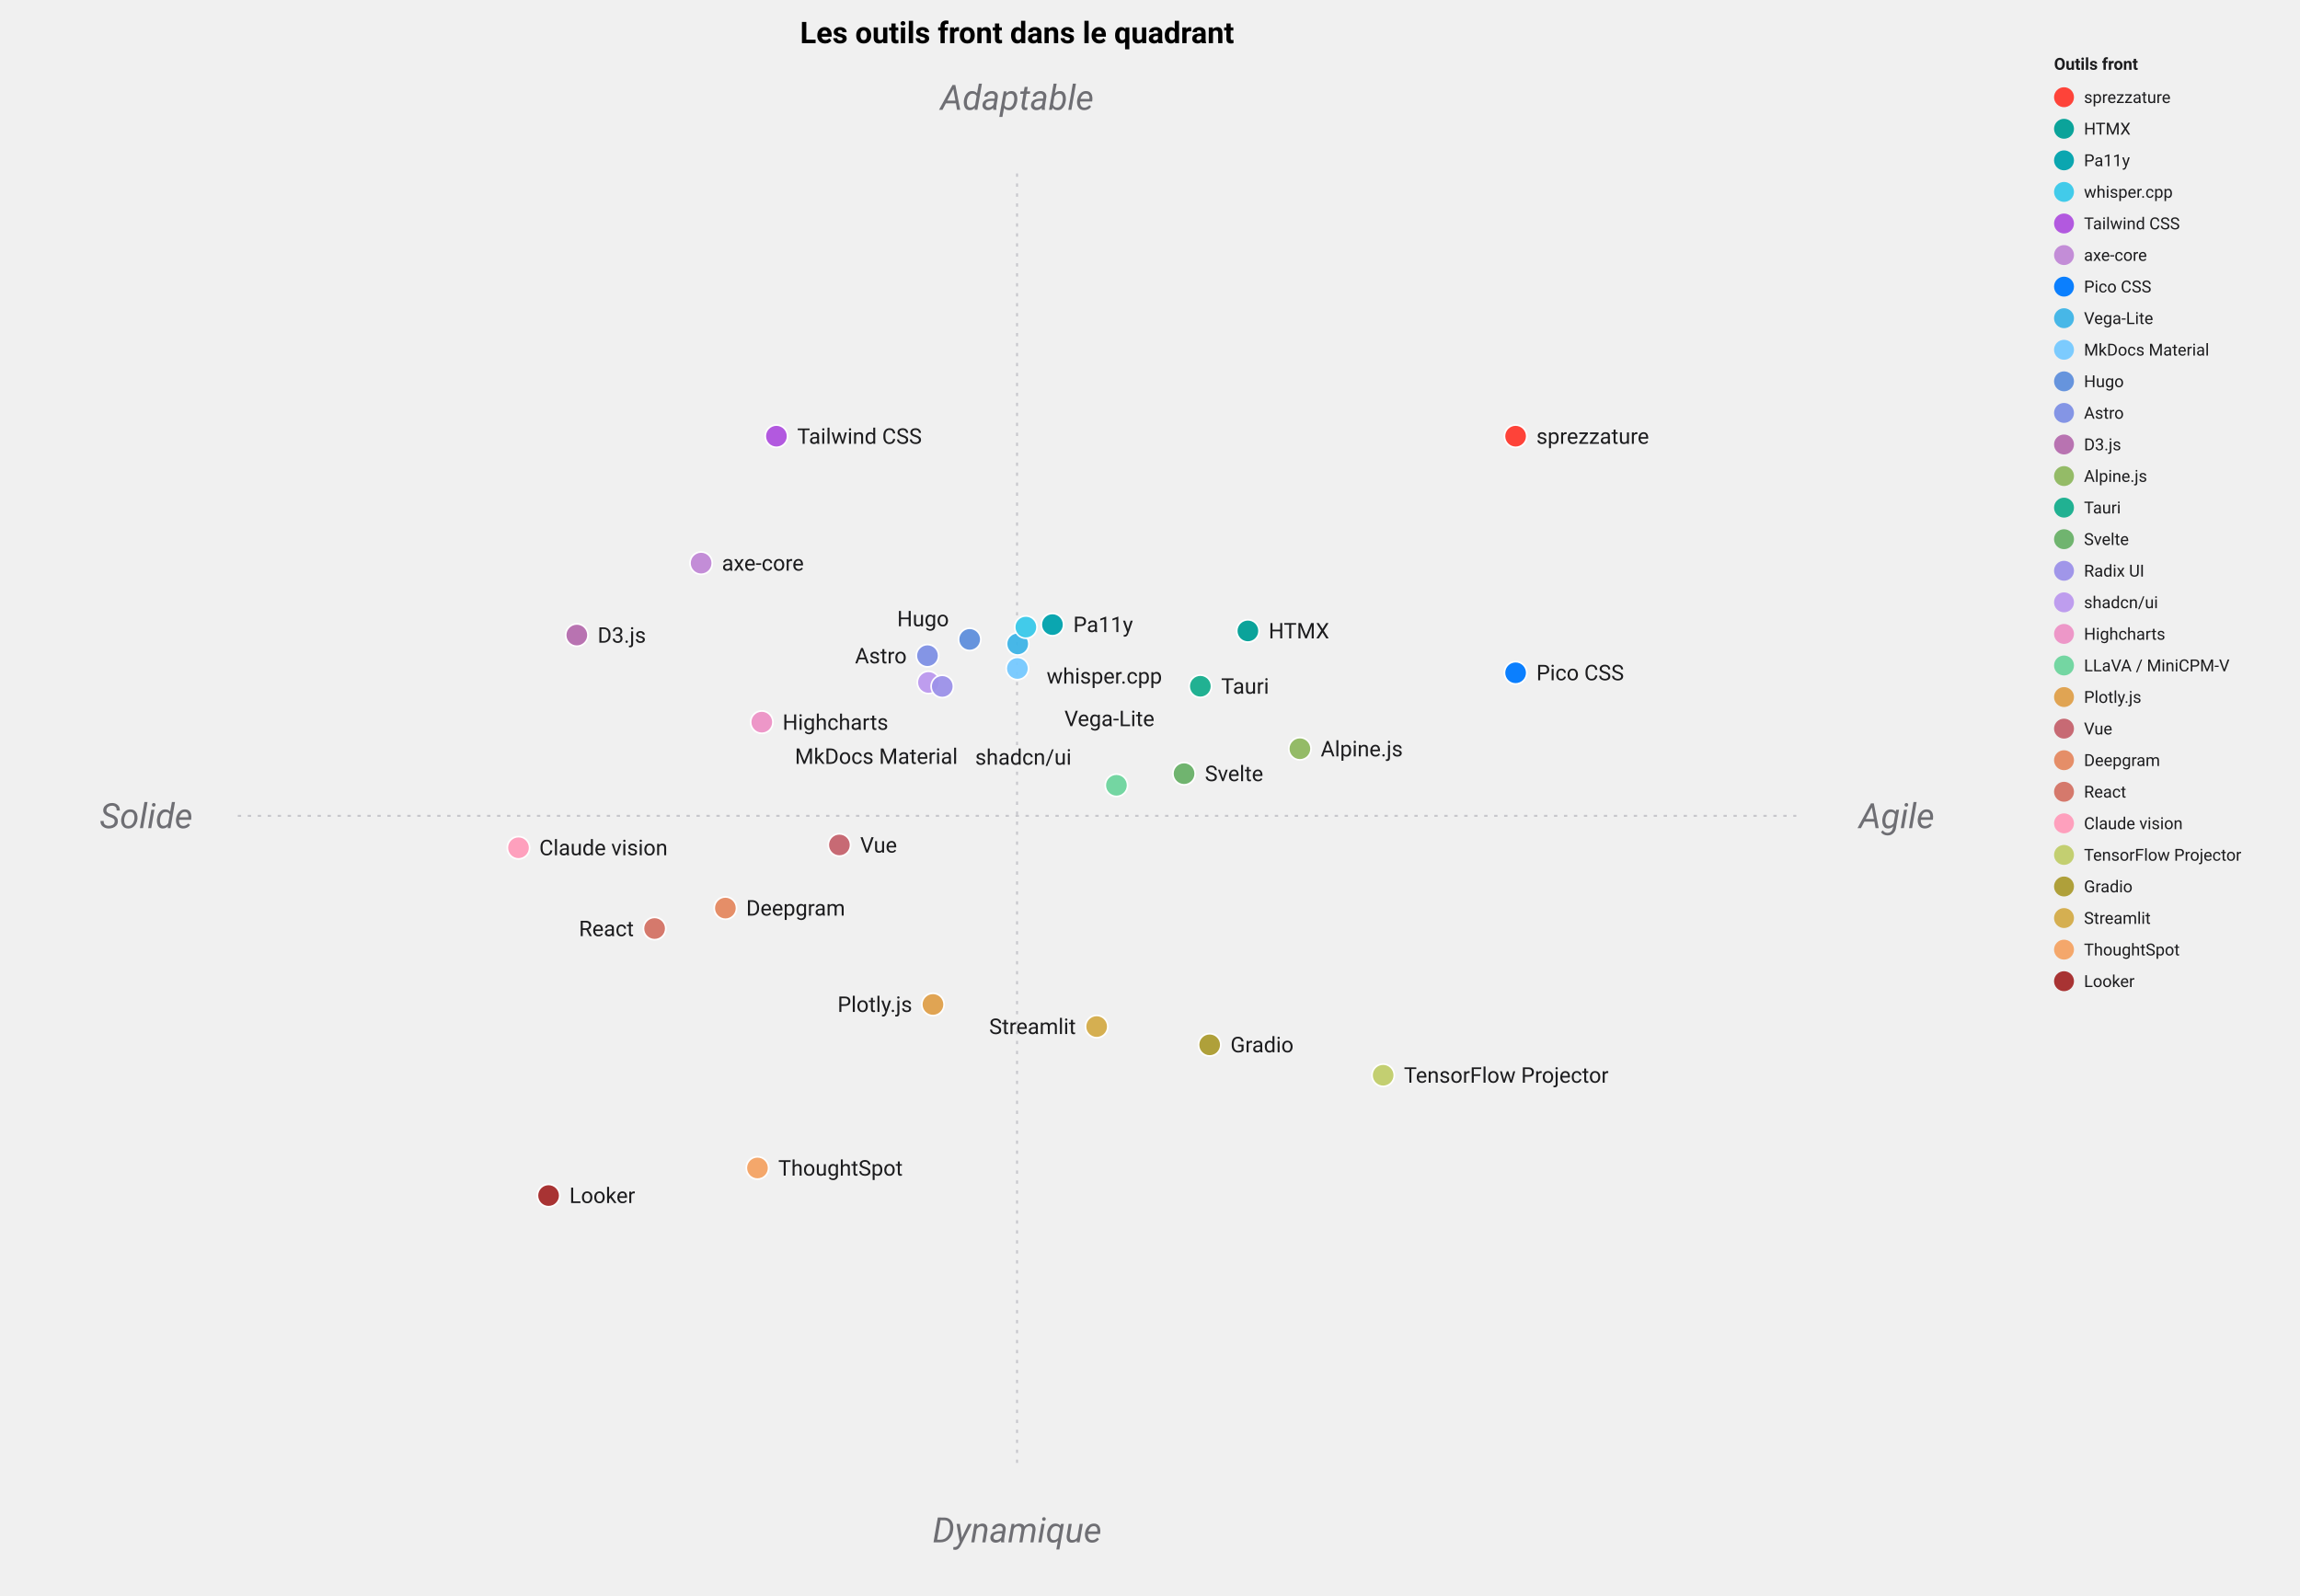
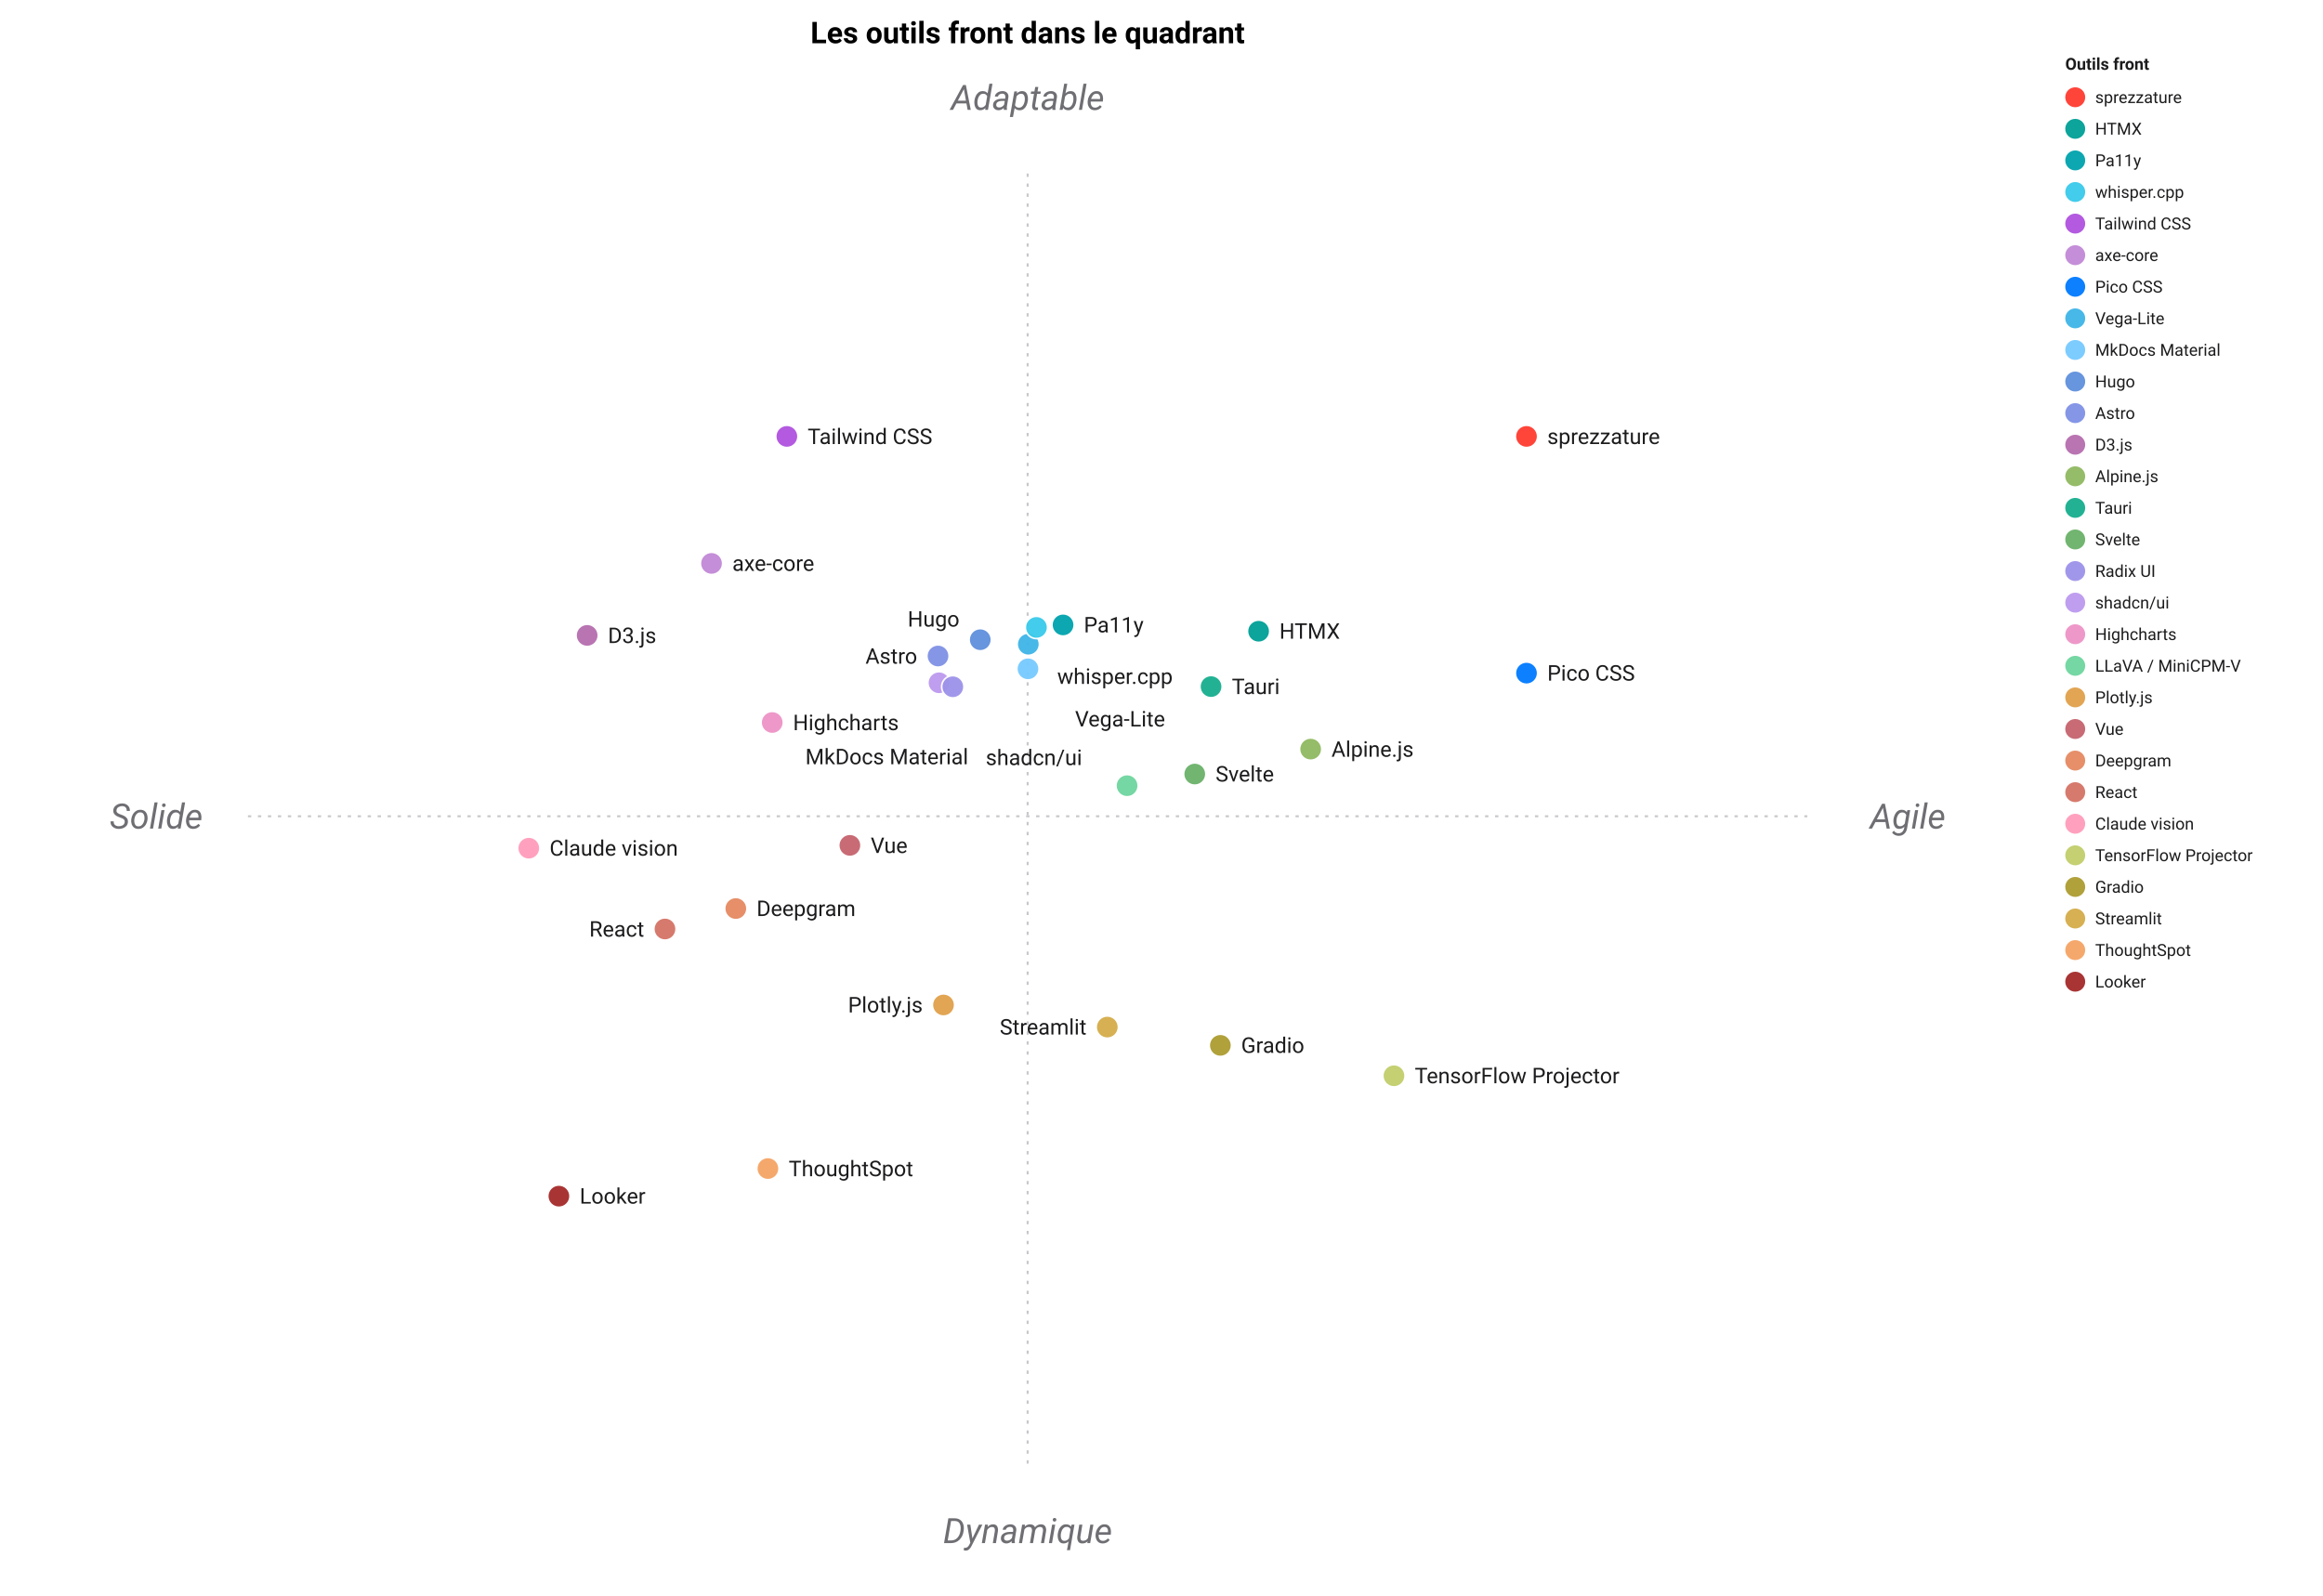
- <svg xmlns="http://www.w3.org/2000/svg" width="1384" height="960" viewBox="0 0 1384 960" role="img" aria-labelledby="sp-title sp-desc" font-family="Roboto, -apple-system, Helvetica, Arial, sans-serif">
-   <style>.sp-dot{cursor:pointer}.sp-dot:hover circle,.sp-dot:focus circle{stroke-width:2.4}.sp-dot:hover,.sp-dot:focus{filter:brightness(1.08);outline:none}</style>
-   <line x1="143.1" y1="491.0" x2="1080.9" y2="491.0" stroke="#C7C7CC" stroke-width="1.2" stroke-dasharray="2,4" />
-   <line x1="612.0" y1="880.4" x2="612.0" y2="101.6" stroke="#C7C7CC" stroke-width="1.2" stroke-dasharray="2,4" />
-   <text data-pole="right" x="1164.0" y="498.4" font-size="21" font-style="italic" fill="#6E6E73" text-anchor="end">Agile</text>
-   <text data-pole="left" x="60.0" y="498.4" font-size="21" font-style="italic" fill="#6E6E73" text-anchor="start">Solide</text>
-   <text data-pole="top" x="612.0" y="66.1" font-size="21" font-style="italic" fill="#6E6E73" text-anchor="middle">Adaptable</text>
-   <text data-pole="bottom" x="612.0" y="928.2" font-size="21" font-style="italic" fill="#6E6E73" text-anchor="middle">Dynamique</text>
-   <g class="sp-dot" tabindex="0" role="img" aria-label="Outils front : sprezzature Local d'abord : 5 Léger : 5 Restylable : 5 Accessibilité : 5 Maturité : 2 Natif à la compétence : 5 Interactif : 4 Libre/ouvert : 5 Facilité : 4 Écosystème : 2">
-     <circle cx="912.0" cy="262.5" r="6.72" fill="#FF3B30" stroke="white" stroke-width="1" opacity="0.95" />
+ <svg xmlns="http://www.w3.org/2000/svg" width="1397" height="960" viewBox="0 0 1397 960" role="img" aria-labelledby="sp-title sp-desc" font-family="Roboto, -apple-system, Helvetica, Arial, sans-serif">
+   <rect width="1397" height="960" fill="#FFFFFF" />
+   <g transform="translate(6,0)">
+     <style>.sp-dot{cursor:pointer}.sp-dot:hover circle,.sp-dot:focus circle{stroke-width:2.4}.sp-dot:hover,.sp-dot:focus{filter:brightness(1.08);outline:none}</style>
+     <line x1="143.1" y1="491.0" x2="1080.9" y2="491.0" stroke="#C7C7CC" stroke-width="1.2" stroke-dasharray="2,4" />
+     <line x1="612.0" y1="880.4" x2="612.0" y2="101.6" stroke="#C7C7CC" stroke-width="1.2" stroke-dasharray="2,4" />
+     <text data-pole="right" x="1164.0" y="498.4" font-size="21" font-style="italic" fill="#6E6E73" text-anchor="end">Agile</text>
+     <text data-pole="left" x="60.0" y="498.4" font-size="21" font-style="italic" fill="#6E6E73" text-anchor="start">Solide</text>
+     <text data-pole="top" x="612.0" y="66.1" font-size="21" font-style="italic" fill="#6E6E73" text-anchor="middle">Adaptable</text>
+     <text data-pole="bottom" x="612.0" y="928.2" font-size="21" font-style="italic" fill="#6E6E73" text-anchor="middle">Dynamique</text>
+     <g class="sp-dot" tabindex="0" role="img" aria-label="Outils front : sprezzature Local d'abord : 5 Léger : 5 Restylable : 5 Accessibilité : 5 Maturité : 2 Natif à la compétence : 5 Interactif : 4 Libre/ouvert : 5 Facilité : 4 Écosystème : 2">
+       <circle cx="912.0" cy="262.5" r="6.72" fill="#FF3B30" stroke="white" stroke-width="1" opacity="0.95" />
+     </g>
+     <text x="924.5" y="267.1" font-size="13" fill="#1C1C1E" text-anchor="start">sprezzature</text>
+     <g class="sp-dot" tabindex="0" role="img" aria-label="Outils front : React Local d'abord : 5 Léger : 1 Restylable : 3 Accessibilité : 2 Maturité : 5 Natif à la compétence : 1 Interactif : 4 Libre/ouvert : 5 Facilité : 2 Écosystème : 5">
+       <circle cx="393.9" cy="558.8" r="6.72" fill="#D47366" stroke="white" stroke-width="1" opacity="0.95" />
+     </g>
+     <text x="381.4" y="563.4" font-size="13" fill="#1C1C1E" text-anchor="end">React</text>
+     <g class="sp-dot" tabindex="0" role="img" aria-label="Outils front : Vue Local d'abord : 5 Léger : 2 Restylable : 3 Accessibilité : 3 Maturité : 5 Natif à la compétence : 1 Interactif : 4 Libre/ouvert : 5 Facilité : 3 Écosystème : 4">
+       <circle cx="505.1" cy="508.5" r="6.72" fill="#C5646E" stroke="white" stroke-width="1" opacity="0.95" />
+     </g>
+     <text x="517.6" y="513.1" font-size="13" fill="#1C1C1E" text-anchor="start">Vue</text>
+     <g class="sp-dot" tabindex="0" role="img" aria-label="Outils front : Svelte Local d'abord : 5 Léger : 4 Restylable : 3 Accessibilité : 3 Maturité : 4 Natif à la compétence : 1 Interactif : 4 Libre/ouvert : 5 Facilité : 4 Écosystème : 3">
+       <circle cx="712.5" cy="465.6" r="6.72" fill="#6AB169" stroke="white" stroke-width="1" opacity="0.95" />
+     </g>
+     <text x="725.0" y="470.1" font-size="13" fill="#1C1C1E" text-anchor="start">Svelte</text>
+     <g class="sp-dot" tabindex="0" role="img" aria-label="Outils front : HTMX Local d'abord : 5 Léger : 4 Restylable : 4 Accessibilité : 4 Maturité : 3 Natif à la compétence : 1 Interactif : 3 Libre/ouvert : 5 Facilité : 4 Écosystème : 3">
+       <circle cx="750.9" cy="379.7" r="6.72" fill="#00A096" stroke="white" stroke-width="1" opacity="0.95" />
+     </g>
+     <text x="763.4" y="384.2" font-size="13" fill="#1C1C1E" text-anchor="start">HTMX</text>
+     <g class="sp-dot" tabindex="0" role="img" aria-label="Outils front : Alpine.js Local d'abord : 5 Léger : 4 Restylable : 3 Accessibilité : 3 Maturité : 3 Natif à la compétence : 1 Interactif : 3 Libre/ouvert : 5 Facilité : 4 Écosystème : 3">
+       <circle cx="782.2" cy="450.6" r="6.72" fill="#90B961" stroke="white" stroke-width="1" opacity="0.95" />
+     </g>
+     <text x="794.7" y="455.2" font-size="13" fill="#1C1C1E" text-anchor="start">Alpine.js</text>
+     <g class="sp-dot" tabindex="0" role="img" aria-label="Outils front : Tailwind CSS Local d'abord : 5 Léger : 4 Restylable : 5 Accessibilité : 4 Maturité : 5 Natif à la compétence : 2 Interactif : 1 Libre/ouvert : 5 Facilité : 4 Écosystème : 5">
+       <circle cx="467.2" cy="262.5" r="6.72" fill="#AF52DE" stroke="white" stroke-width="1" opacity="0.95" />
+     </g>
+     <text x="479.7" y="267.1" font-size="13" fill="#1C1C1E" text-anchor="start">Tailwind CSS</text>
+     <g class="sp-dot" tabindex="0" role="img" aria-label="Outils front : Pico CSS Local d'abord : 5 Léger : 5 Restylable : 2 Accessibilité : 4 Maturité : 3 Natif à la compétence : 1 Interactif : 1 Libre/ouvert : 5 Facilité : 5 Écosystème : 2">
+       <circle cx="912.0" cy="404.9" r="6.72" fill="#007AFF" stroke="white" stroke-width="1" opacity="0.95" />
+     </g>
+     <text x="924.5" y="409.4" font-size="13" fill="#1C1C1E" text-anchor="start">Pico CSS</text>
+     <g class="sp-dot" tabindex="0" role="img" aria-label="Outils front : shadcn/ui Local d'abord : 5 Léger : 3 Restylable : 4 Accessibilité : 4 Maturité : 4 Natif à la compétence : 1 Interactif : 4 Libre/ouvert : 5 Facilité : 3 Écosystème : 4">
+       <circle cx="558.7" cy="410.7" r="6.72" fill="#BC99EE" stroke="white" stroke-width="1" opacity="0.95" />
+     </g>
+     <text x="586.8" y="460.2" font-size="13" fill="#1C1C1E" text-anchor="start">shadcn/ui</text>
+     <g class="sp-dot" tabindex="0" role="img" aria-label="Outils front : Radix UI Local d'abord : 5 Léger : 3 Restylable : 3 Accessibilité : 5 Maturité : 4 Natif à la compétence : 1 Interactif : 4 Libre/ouvert : 5 Facilité : 3 Écosystème : 4">
+       <circle cx="567.0" cy="413.1" r="6.72" fill="#9C92E9" stroke="white" stroke-width="1" opacity="0.95" />
+     </g>
+     <g class="sp-dot" tabindex="0" role="img" aria-label="Outils front : Vega-Lite Local d'abord : 5 Léger : 3 Restylable : 4 Accessibilité : 4 Maturité : 4 Natif à la compétence : 2 Interactif : 4 Libre/ouvert : 5 Facilité : 4 Écosystème : 4">
+       <circle cx="612.4" cy="387.5" r="6.72" fill="#3FB5E7" stroke="white" stroke-width="1" opacity="0.95" />
+     </g>
+     <text x="640.5" y="437.0" font-size="13" fill="#1C1C1E" text-anchor="start">Vega-Lite</text>
+     <g class="sp-dot" tabindex="0" role="img" aria-label="Outils front : D3.js Local d'abord : 5 Léger : 4 Restylable : 5 Accessibilité : 3 Maturité : 5 Natif à la compétence : 1 Interactif : 5 Libre/ouvert : 5 Facilité : 1 Écosystème : 5">
+       <circle cx="347.1" cy="382.2" r="6.72" fill="#B66DAE" stroke="white" stroke-width="1" opacity="0.95" />
+     </g>
+     <text x="359.6" y="386.8" font-size="13" fill="#1C1C1E" text-anchor="start">D3.js</text>
+     <g class="sp-dot" tabindex="0" role="img" aria-label="Outils front : Plotly.js Local d'abord : 5 Léger : 1 Restylable : 2 Accessibilité : 3 Maturité : 4 Natif à la compétence : 1 Interactif : 5 Libre/ouvert : 4 Facilité : 3 Écosystème : 4">
+       <circle cx="561.4" cy="604.5" r="6.72" fill="#E0A14C" stroke="white" stroke-width="1" opacity="0.95" />
+     </g>
+     <text x="548.9" y="609.0" font-size="13" fill="#1C1C1E" text-anchor="end">Plotly.js</text>
+     <g class="sp-dot" tabindex="0" role="img" aria-label="Outils front : Gradio Local d'abord : 4 Léger : 2 Restylable : 1 Accessibilité : 3 Maturité : 4 Natif à la compétence : 1 Interactif : 4 Libre/ouvert : 4 Facilité : 5 Écosystème : 3">
+       <circle cx="727.9" cy="628.8" r="6.72" fill="#AC9C31" stroke="white" stroke-width="1" opacity="0.95" />
+     </g>
+     <text x="740.4" y="633.3" font-size="13" fill="#1C1C1E" text-anchor="start">Gradio</text>
+     <g class="sp-dot" tabindex="0" role="img" aria-label="Outils front : Streamlit Local d'abord : 4 Léger : 2 Restylable : 1 Accessibilité : 3 Maturité : 4 Natif à la compétence : 1 Interactif : 4 Libre/ouvert : 4 Facilité : 5 Écosystème : 4">
+       <circle cx="659.9" cy="617.8" r="6.72" fill="#D4AC49" stroke="white" stroke-width="1" opacity="0.95" />
+     </g>
+     <text x="647.4" y="622.3" font-size="13" fill="#1C1C1E" text-anchor="end">Streamlit</text>
+     <g class="sp-dot" tabindex="0" role="img" aria-label="Outils front : Tauri Local d'abord : 5 Léger : 4 Restylable : 4 Accessibilité : 3 Maturité : 3 Natif à la compétence : 1 Interactif : 3 Libre/ouvert : 5 Facilité : 3 Écosystème : 3">
+       <circle cx="722.3" cy="413.0" r="6.72" fill="#17AE8E" stroke="white" stroke-width="1" opacity="0.95" />
+     </g>
+     <text x="734.8" y="417.5" font-size="13" fill="#1C1C1E" text-anchor="start">Tauri</text>
+     <g class="sp-dot" tabindex="0" role="img" aria-label="Outils front : Hugo Local d'abord : 5 Léger : 4 Restylable : 4 Accessibilité : 3 Maturité : 4 Natif à la compétence : 1 Interactif : 2 Libre/ouvert : 5 Facilité : 3 Écosystème : 4">
+       <circle cx="583.5" cy="384.8" r="6.72" fill="#6090DC" stroke="white" stroke-width="1" opacity="0.95" />
+     </g>
+     <text x="571.0" y="376.9" font-size="13" fill="#1C1C1E" text-anchor="end">Hugo</text>
+     <g class="sp-dot" tabindex="0" role="img" aria-label="Outils front : Astro Local d'abord : 5 Léger : 3 Restylable : 4 Accessibilité : 4 Maturité : 4 Natif à la compétence : 1 Interactif : 3 Libre/ouvert : 5 Facilité : 3 Écosystème : 4">
+       <circle cx="558.1" cy="394.6" r="6.72" fill="#7F91E5" stroke="white" stroke-width="1" opacity="0.95" />
+     </g>
+     <text x="545.6" y="399.2" font-size="13" fill="#1C1C1E" text-anchor="end">Astro</text>
+     <g class="sp-dot" tabindex="0" role="img" aria-label="Outils front : MkDocs Material Local d'abord : 5 Léger : 4 Restylable : 3 Accessibilité : 4 Maturité : 4 Natif à la compétence : 1 Interactif : 2 Libre/ouvert : 4 Facilité : 4 Écosystème : 4">
+       <circle cx="612.2" cy="402.3" r="6.72" fill="#77CAFF" stroke="white" stroke-width="1" opacity="0.95" />
+     </g>
+     <text x="576.3" y="459.7" font-size="13" fill="#1C1C1E" text-anchor="end">MkDocs Material</text>
+     <g class="sp-dot" tabindex="0" role="img" aria-label="Outils front : axe-core Local d'abord : 5 Léger : 4 Restylable : 3 Accessibilité : 5 Maturité : 5 Natif à la compétence : 1 Interactif : 1 Libre/ouvert : 4 Facilité : 3 Écosystème : 5">
+       <circle cx="421.9" cy="338.9" r="6.72" fill="#C188D6" stroke="white" stroke-width="1" opacity="0.95" />
+     </g>
+     <text x="434.4" y="343.4" font-size="13" fill="#1C1C1E" text-anchor="start">axe-core</text>
+     <g class="sp-dot" tabindex="0" role="img" aria-label="Outils front : Pa11y Local d'abord : 5 Léger : 3 Restylable : 3 Accessibilité : 5 Maturité : 4 Natif à la compétence : 1 Interactif : 1 Libre/ouvert : 5 Facilité : 3 Écosystème : 3">
+       <circle cx="633.3" cy="375.9" r="6.72" fill="#00A3AD" stroke="white" stroke-width="1" opacity="0.95" />
+     </g>
+     <text x="645.8" y="380.4" font-size="13" fill="#1C1C1E" text-anchor="start">Pa11y</text>
+     <g class="sp-dot" tabindex="0" role="img" aria-label="Outils front : Claude vision Local d'abord : 1 Léger : 3 Restylable : 3 Accessibilité : 4 Maturité : 5 Natif à la compétence : 2 Interactif : 2 Libre/ouvert : 1 Facilité : 3 Écosystème : 5">
+       <circle cx="312.0" cy="510.2" r="6.72" fill="#FF9CBB" stroke="white" stroke-width="1" opacity="0.95" />
+     </g>
+     <text x="324.5" y="514.7" font-size="13" fill="#1C1C1E" text-anchor="start">Claude vision</text>
+     <g class="sp-dot" tabindex="0" role="img" aria-label="Outils front : LLaVA / MiniCPM-V Local d'abord : 5 Léger : 2 Restylable : 3 Accessibilité : 3 Maturité : 3 Natif à la compétence : 1 Interactif : 1 Libre/ouvert : 5 Facilité : 2 Écosystème : 3">
+       <circle cx="671.8" cy="472.6" r="6.72" fill="#6ED59E" stroke="white" stroke-width="1" opacity="0.95" />
+     </g>
+     <g class="sp-dot" tabindex="0" role="img" aria-label="Outils front : whisper.cpp Local d'abord : 5 Léger : 5 Restylable : 3 Accessibilité : 3 Maturité : 4 Natif à la compétence : 1 Interactif : 1 Libre/ouvert : 5 Facilité : 3 Écosystème : 4">
+       <circle cx="617.3" cy="377.4" r="6.72" fill="#3ACAEA" stroke="white" stroke-width="1" opacity="0.95" />
+     </g>
+     <text x="629.8" y="411.4" font-size="13" fill="#1C1C1E" text-anchor="start">whisper.cpp</text>
+     <g class="sp-dot" tabindex="0" role="img" aria-label="Outils front : Deepgram Local d'abord : 1 Léger : 3 Restylable : 3 Accessibilité : 4 Maturité : 4 Natif à la compétence : 1 Interactif : 2 Libre/ouvert : 1 Facilité : 3 Écosystème : 4">
+       <circle cx="436.5" cy="546.5" r="6.72" fill="#E58962" stroke="white" stroke-width="1" opacity="0.95" />
+     </g>
+     <text x="449.0" y="551.0" font-size="13" fill="#1C1C1E" text-anchor="start">Deepgram</text>
+     <g class="sp-dot" tabindex="0" role="img" aria-label="Outils front : Looker Local d'abord : 1 Léger : 1 Restylable : 2 Accessibilité : 3 Maturité : 5 Natif à la compétence : 1 Interactif : 5 Libre/ouvert : 1 Facilité : 2 Écosystème : 4">
+       <circle cx="330.1" cy="719.5" r="6.72" fill="#A52A2A" stroke="white" stroke-width="1" opacity="0.95" />
+     </g>
+     <text x="342.6" y="724.0" font-size="13" fill="#1C1C1E" text-anchor="start">Looker</text>
+     <g class="sp-dot" tabindex="0" role="img" aria-label="Outils front : ThoughtSpot Local d'abord : 2 Léger : 1 Restylable : 2 Accessibilité : 3 Maturité : 4 Natif à la compétence : 1 Interactif : 5 Libre/ouvert : 1 Facilité : 3 Écosystème : 4">
+       <circle cx="455.8" cy="702.9" r="6.72" fill="#F5A465" stroke="white" stroke-width="1" opacity="0.95" />
+     </g>
+     <text x="468.3" y="707.5" font-size="13" fill="#1C1C1E" text-anchor="start">ThoughtSpot</text>
+     <g class="sp-dot" tabindex="0" role="img" aria-label="Outils front : Highcharts Local d'abord : 5 Léger : 3 Restylable : 4 Accessibilité : 5 Maturité : 5 Natif à la compétence : 1 Interactif : 5 Libre/ouvert : 2 Facilité : 4 Écosystème : 4">
+       <circle cx="458.4" cy="434.6" r="6.72" fill="#ED93C6" stroke="white" stroke-width="1" opacity="0.95" />
+     </g>
+     <text x="470.9" y="439.2" font-size="13" fill="#1C1C1E" text-anchor="start">Highcharts</text>
+     <g class="sp-dot" tabindex="0" role="img" aria-label="Outils front : TensorFlow Projector Local d'abord : 4 Léger : 3 Restylable : 1 Accessibilité : 2 Maturité : 3 Natif à la compétence : 1 Interactif : 5 Libre/ouvert : 5 Facilité : 3 Écosystème : 2">
+       <circle cx="832.3" cy="647.1" r="6.72" fill="#C1CE6B" stroke="white" stroke-width="1" opacity="0.95" />
+     </g>
+     <text x="844.8" y="651.6" font-size="13" fill="#1C1C1E" text-anchor="start">TensorFlow Projector</text>
+     <text x="1236.0" y="42.0" font-size="10" font-weight="700" fill="#1C1C1E">Outils front</text>
+     <circle cx="1242.0" cy="58.5" r="6" fill="#FF3B30" opacity="0.95" />
+     <text x="1254.0" y="62.0" font-size="10" fill="#1C1C1E">sprezzature</text>
+     <circle cx="1242.0" cy="77.5" r="6" fill="#00A096" opacity="0.95" />
+     <text x="1254.0" y="81.0" font-size="10" fill="#1C1C1E">HTMX</text>
+     <circle cx="1242.0" cy="96.5" r="6" fill="#00A3AD" opacity="0.95" />
+     <text x="1254.0" y="100.0" font-size="10" fill="#1C1C1E">Pa11y</text>
+     <circle cx="1242.0" cy="115.5" r="6" fill="#3ACAEA" opacity="0.95" />
+     <text x="1254.0" y="119.0" font-size="10" fill="#1C1C1E">whisper.cpp</text>
+     <circle cx="1242.0" cy="134.5" r="6" fill="#AF52DE" opacity="0.95" />
+     <text x="1254.0" y="138.0" font-size="10" fill="#1C1C1E">Tailwind CSS</text>
+     <circle cx="1242.0" cy="153.5" r="6" fill="#C188D6" opacity="0.95" />
+     <text x="1254.0" y="157.0" font-size="10" fill="#1C1C1E">axe-core</text>
+     <circle cx="1242.0" cy="172.5" r="6" fill="#007AFF" opacity="0.95" />
+     <text x="1254.0" y="176.0" font-size="10" fill="#1C1C1E">Pico CSS</text>
+     <circle cx="1242.0" cy="191.5" r="6" fill="#3FB5E7" opacity="0.95" />
+     <text x="1254.0" y="195.0" font-size="10" fill="#1C1C1E">Vega-Lite</text>
+     <circle cx="1242.0" cy="210.5" r="6" fill="#77CAFF" opacity="0.95" />
+     <text x="1254.0" y="214.0" font-size="10" fill="#1C1C1E">MkDocs Material</text>
+     <circle cx="1242.0" cy="229.5" r="6" fill="#6090DC" opacity="0.95" />
+     <text x="1254.0" y="233.0" font-size="10" fill="#1C1C1E">Hugo</text>
+     <circle cx="1242.0" cy="248.5" r="6" fill="#7F91E5" opacity="0.95" />
+     <text x="1254.0" y="252.0" font-size="10" fill="#1C1C1E">Astro</text>
+     <circle cx="1242.0" cy="267.5" r="6" fill="#B66DAE" opacity="0.95" />
+     <text x="1254.0" y="271.0" font-size="10" fill="#1C1C1E">D3.js</text>
+     <circle cx="1242.0" cy="286.5" r="6" fill="#90B961" opacity="0.95" />
+     <text x="1254.0" y="290.0" font-size="10" fill="#1C1C1E">Alpine.js</text>
+     <circle cx="1242.0" cy="305.5" r="6" fill="#17AE8E" opacity="0.95" />
+     <text x="1254.0" y="309.0" font-size="10" fill="#1C1C1E">Tauri</text>
+     <circle cx="1242.0" cy="324.5" r="6" fill="#6AB169" opacity="0.95" />
+     <text x="1254.0" y="328.0" font-size="10" fill="#1C1C1E">Svelte</text>
+     <circle cx="1242.0" cy="343.5" r="6" fill="#9C92E9" opacity="0.95" />
+     <text x="1254.0" y="347.0" font-size="10" fill="#1C1C1E">Radix UI</text>
+     <circle cx="1242.0" cy="362.5" r="6" fill="#BC99EE" opacity="0.95" />
+     <text x="1254.0" y="366.0" font-size="10" fill="#1C1C1E">shadcn/ui</text>
+     <circle cx="1242.0" cy="381.5" r="6" fill="#ED93C6" opacity="0.95" />
+     <text x="1254.0" y="385.0" font-size="10" fill="#1C1C1E">Highcharts</text>
+     <circle cx="1242.0" cy="400.5" r="6" fill="#6ED59E" opacity="0.95" />
+     <text x="1254.0" y="404.0" font-size="10" fill="#1C1C1E">LLaVA / MiniCPM-V</text>
+     <circle cx="1242.0" cy="419.5" r="6" fill="#E0A14C" opacity="0.95" />
+     <text x="1254.0" y="423.0" font-size="10" fill="#1C1C1E">Plotly.js</text>
+     <circle cx="1242.0" cy="438.5" r="6" fill="#C5646E" opacity="0.95" />
+     <text x="1254.0" y="442.0" font-size="10" fill="#1C1C1E">Vue</text>
+     <circle cx="1242.0" cy="457.5" r="6" fill="#E58962" opacity="0.95" />
+     <text x="1254.0" y="461.0" font-size="10" fill="#1C1C1E">Deepgram</text>
+     <circle cx="1242.0" cy="476.5" r="6" fill="#D47366" opacity="0.95" />
+     <text x="1254.0" y="480.0" font-size="10" fill="#1C1C1E">React</text>
+     <circle cx="1242.0" cy="495.5" r="6" fill="#FF9CBB" opacity="0.95" />
+     <text x="1254.0" y="499.0" font-size="10" fill="#1C1C1E">Claude vision</text>
+     <circle cx="1242.0" cy="514.5" r="6" fill="#C1CE6B" opacity="0.95" />
+     <text x="1254.0" y="518.0" font-size="10" fill="#1C1C1E">TensorFlow Projector</text>
+     <circle cx="1242.0" cy="533.5" r="6" fill="#AC9C31" opacity="0.95" />
+     <text x="1254.0" y="537.0" font-size="10" fill="#1C1C1E">Gradio</text>
+     <circle cx="1242.0" cy="552.5" r="6" fill="#D4AC49" opacity="0.95" />
+     <text x="1254.0" y="556.0" font-size="10" fill="#1C1C1E">Streamlit</text>
+     <circle cx="1242.0" cy="571.5" r="6" fill="#F5A465" opacity="0.95" />
+     <text x="1254.0" y="575.0" font-size="10" fill="#1C1C1E">ThoughtSpot</text>
+     <circle cx="1242.0" cy="590.5" r="6" fill="#A52A2A" opacity="0.95" />
+     <text x="1254.0" y="594.0" font-size="10" fill="#1C1C1E">Looker</text>
+     <text x="612.0" y="26" font-size="18" font-weight="bold" fill="#000" text-anchor="middle">Les outils front dans le quadrant</text>
  </g>
-   <text x="924.5" y="267.1" font-size="13" fill="#1C1C1E" text-anchor="start">sprezzature</text>
-   <g class="sp-dot" tabindex="0" role="img" aria-label="Outils front : React Local d'abord : 5 Léger : 1 Restylable : 3 Accessibilité : 2 Maturité : 5 Natif à la compétence : 1 Interactif : 4 Libre/ouvert : 5 Facilité : 2 Écosystème : 5">
-     <circle cx="393.9" cy="558.8" r="6.72" fill="#D47366" stroke="white" stroke-width="1" opacity="0.95" />
-   </g>
-   <text x="381.4" y="563.4" font-size="13" fill="#1C1C1E" text-anchor="end">React</text>
-   <g class="sp-dot" tabindex="0" role="img" aria-label="Outils front : Vue Local d'abord : 5 Léger : 2 Restylable : 3 Accessibilité : 3 Maturité : 5 Natif à la compétence : 1 Interactif : 4 Libre/ouvert : 5 Facilité : 3 Écosystème : 4">
-     <circle cx="505.1" cy="508.5" r="6.72" fill="#C5646E" stroke="white" stroke-width="1" opacity="0.95" />
-   </g>
-   <text x="517.6" y="513.1" font-size="13" fill="#1C1C1E" text-anchor="start">Vue</text>
-   <g class="sp-dot" tabindex="0" role="img" aria-label="Outils front : Svelte Local d'abord : 5 Léger : 4 Restylable : 3 Accessibilité : 3 Maturité : 4 Natif à la compétence : 1 Interactif : 4 Libre/ouvert : 5 Facilité : 4 Écosystème : 3">
-     <circle cx="712.5" cy="465.6" r="6.72" fill="#6AB169" stroke="white" stroke-width="1" opacity="0.95" />
-   </g>
-   <text x="725.0" y="470.1" font-size="13" fill="#1C1C1E" text-anchor="start">Svelte</text>
-   <g class="sp-dot" tabindex="0" role="img" aria-label="Outils front : HTMX Local d'abord : 5 Léger : 4 Restylable : 4 Accessibilité : 4 Maturité : 3 Natif à la compétence : 1 Interactif : 3 Libre/ouvert : 5 Facilité : 4 Écosystème : 3">
-     <circle cx="750.9" cy="379.7" r="6.72" fill="#00A096" stroke="white" stroke-width="1" opacity="0.95" />
-   </g>
-   <text x="763.4" y="384.2" font-size="13" fill="#1C1C1E" text-anchor="start">HTMX</text>
-   <g class="sp-dot" tabindex="0" role="img" aria-label="Outils front : Alpine.js Local d'abord : 5 Léger : 4 Restylable : 3 Accessibilité : 3 Maturité : 3 Natif à la compétence : 1 Interactif : 3 Libre/ouvert : 5 Facilité : 4 Écosystème : 3">
-     <circle cx="782.2" cy="450.6" r="6.72" fill="#90B961" stroke="white" stroke-width="1" opacity="0.95" />
-   </g>
-   <text x="794.7" y="455.2" font-size="13" fill="#1C1C1E" text-anchor="start">Alpine.js</text>
-   <g class="sp-dot" tabindex="0" role="img" aria-label="Outils front : Tailwind CSS Local d'abord : 5 Léger : 4 Restylable : 5 Accessibilité : 4 Maturité : 5 Natif à la compétence : 2 Interactif : 1 Libre/ouvert : 5 Facilité : 4 Écosystème : 5">
-     <circle cx="467.2" cy="262.5" r="6.72" fill="#AF52DE" stroke="white" stroke-width="1" opacity="0.95" />
-   </g>
-   <text x="479.7" y="267.1" font-size="13" fill="#1C1C1E" text-anchor="start">Tailwind CSS</text>
-   <g class="sp-dot" tabindex="0" role="img" aria-label="Outils front : Pico CSS Local d'abord : 5 Léger : 5 Restylable : 2 Accessibilité : 4 Maturité : 3 Natif à la compétence : 1 Interactif : 1 Libre/ouvert : 5 Facilité : 5 Écosystème : 2">
-     <circle cx="912.0" cy="404.9" r="6.72" fill="#007AFF" stroke="white" stroke-width="1" opacity="0.95" />
-   </g>
-   <text x="924.5" y="409.4" font-size="13" fill="#1C1C1E" text-anchor="start">Pico CSS</text>
-   <g class="sp-dot" tabindex="0" role="img" aria-label="Outils front : shadcn/ui Local d'abord : 5 Léger : 3 Restylable : 4 Accessibilité : 4 Maturité : 4 Natif à la compétence : 1 Interactif : 4 Libre/ouvert : 5 Facilité : 3 Écosystème : 4">
-     <circle cx="558.7" cy="410.7" r="6.72" fill="#BC99EE" stroke="white" stroke-width="1" opacity="0.95" />
-   </g>
-   <text x="586.8" y="460.2" font-size="13" fill="#1C1C1E" text-anchor="start">shadcn/ui</text>
-   <g class="sp-dot" tabindex="0" role="img" aria-label="Outils front : Radix UI Local d'abord : 5 Léger : 3 Restylable : 3 Accessibilité : 5 Maturité : 4 Natif à la compétence : 1 Interactif : 4 Libre/ouvert : 5 Facilité : 3 Écosystème : 4">
-     <circle cx="567.0" cy="413.1" r="6.72" fill="#9C92E9" stroke="white" stroke-width="1" opacity="0.95" />
-   </g>
-   <g class="sp-dot" tabindex="0" role="img" aria-label="Outils front : Vega-Lite Local d'abord : 5 Léger : 3 Restylable : 4 Accessibilité : 4 Maturité : 4 Natif à la compétence : 2 Interactif : 4 Libre/ouvert : 5 Facilité : 4 Écosystème : 4">
-     <circle cx="612.4" cy="387.5" r="6.72" fill="#3FB5E7" stroke="white" stroke-width="1" opacity="0.95" />
-   </g>
-   <text x="640.5" y="437.0" font-size="13" fill="#1C1C1E" text-anchor="start">Vega-Lite</text>
-   <g class="sp-dot" tabindex="0" role="img" aria-label="Outils front : D3.js Local d'abord : 5 Léger : 4 Restylable : 5 Accessibilité : 3 Maturité : 5 Natif à la compétence : 1 Interactif : 5 Libre/ouvert : 5 Facilité : 1 Écosystème : 5">
-     <circle cx="347.1" cy="382.2" r="6.72" fill="#B66DAE" stroke="white" stroke-width="1" opacity="0.95" />
-   </g>
-   <text x="359.6" y="386.8" font-size="13" fill="#1C1C1E" text-anchor="start">D3.js</text>
-   <g class="sp-dot" tabindex="0" role="img" aria-label="Outils front : Plotly.js Local d'abord : 5 Léger : 1 Restylable : 2 Accessibilité : 3 Maturité : 4 Natif à la compétence : 1 Interactif : 5 Libre/ouvert : 4 Facilité : 3 Écosystème : 4">
-     <circle cx="561.4" cy="604.5" r="6.72" fill="#E0A14C" stroke="white" stroke-width="1" opacity="0.95" />
-   </g>
-   <text x="548.9" y="609.0" font-size="13" fill="#1C1C1E" text-anchor="end">Plotly.js</text>
-   <g class="sp-dot" tabindex="0" role="img" aria-label="Outils front : Gradio Local d'abord : 4 Léger : 2 Restylable : 1 Accessibilité : 3 Maturité : 4 Natif à la compétence : 1 Interactif : 4 Libre/ouvert : 4 Facilité : 5 Écosystème : 3">
-     <circle cx="727.9" cy="628.8" r="6.72" fill="#AC9C31" stroke="white" stroke-width="1" opacity="0.95" />
-   </g>
-   <text x="740.4" y="633.3" font-size="13" fill="#1C1C1E" text-anchor="start">Gradio</text>
-   <g class="sp-dot" tabindex="0" role="img" aria-label="Outils front : Streamlit Local d'abord : 4 Léger : 2 Restylable : 1 Accessibilité : 3 Maturité : 4 Natif à la compétence : 1 Interactif : 4 Libre/ouvert : 4 Facilité : 5 Écosystème : 4">
-     <circle cx="659.9" cy="617.8" r="6.72" fill="#D4AC49" stroke="white" stroke-width="1" opacity="0.95" />
-   </g>
-   <text x="647.4" y="622.3" font-size="13" fill="#1C1C1E" text-anchor="end">Streamlit</text>
-   <g class="sp-dot" tabindex="0" role="img" aria-label="Outils front : Tauri Local d'abord : 5 Léger : 4 Restylable : 4 Accessibilité : 3 Maturité : 3 Natif à la compétence : 1 Interactif : 3 Libre/ouvert : 5 Facilité : 3 Écosystème : 3">
-     <circle cx="722.3" cy="413.0" r="6.72" fill="#17AE8E" stroke="white" stroke-width="1" opacity="0.95" />
-   </g>
-   <text x="734.8" y="417.5" font-size="13" fill="#1C1C1E" text-anchor="start">Tauri</text>
-   <g class="sp-dot" tabindex="0" role="img" aria-label="Outils front : Hugo Local d'abord : 5 Léger : 4 Restylable : 4 Accessibilité : 3 Maturité : 4 Natif à la compétence : 1 Interactif : 2 Libre/ouvert : 5 Facilité : 3 Écosystème : 4">
-     <circle cx="583.5" cy="384.8" r="6.72" fill="#6090DC" stroke="white" stroke-width="1" opacity="0.95" />
-   </g>
-   <text x="571.0" y="376.9" font-size="13" fill="#1C1C1E" text-anchor="end">Hugo</text>
-   <g class="sp-dot" tabindex="0" role="img" aria-label="Outils front : Astro Local d'abord : 5 Léger : 3 Restylable : 4 Accessibilité : 4 Maturité : 4 Natif à la compétence : 1 Interactif : 3 Libre/ouvert : 5 Facilité : 3 Écosystème : 4">
-     <circle cx="558.1" cy="394.6" r="6.72" fill="#7F91E5" stroke="white" stroke-width="1" opacity="0.95" />
-   </g>
-   <text x="545.6" y="399.2" font-size="13" fill="#1C1C1E" text-anchor="end">Astro</text>
-   <g class="sp-dot" tabindex="0" role="img" aria-label="Outils front : MkDocs Material Local d'abord : 5 Léger : 4 Restylable : 3 Accessibilité : 4 Maturité : 4 Natif à la compétence : 1 Interactif : 2 Libre/ouvert : 4 Facilité : 4 Écosystème : 4">
-     <circle cx="612.2" cy="402.3" r="6.72" fill="#77CAFF" stroke="white" stroke-width="1" opacity="0.95" />
-   </g>
-   <text x="576.3" y="459.7" font-size="13" fill="#1C1C1E" text-anchor="end">MkDocs Material</text>
-   <g class="sp-dot" tabindex="0" role="img" aria-label="Outils front : axe-core Local d'abord : 5 Léger : 4 Restylable : 3 Accessibilité : 5 Maturité : 5 Natif à la compétence : 1 Interactif : 1 Libre/ouvert : 4 Facilité : 3 Écosystème : 5">
-     <circle cx="421.9" cy="338.9" r="6.72" fill="#C188D6" stroke="white" stroke-width="1" opacity="0.95" />
-   </g>
-   <text x="434.4" y="343.4" font-size="13" fill="#1C1C1E" text-anchor="start">axe-core</text>
-   <g class="sp-dot" tabindex="0" role="img" aria-label="Outils front : Pa11y Local d'abord : 5 Léger : 3 Restylable : 3 Accessibilité : 5 Maturité : 4 Natif à la compétence : 1 Interactif : 1 Libre/ouvert : 5 Facilité : 3 Écosystème : 3">
-     <circle cx="633.3" cy="375.9" r="6.72" fill="#00A3AD" stroke="white" stroke-width="1" opacity="0.95" />
-   </g>
-   <text x="645.8" y="380.4" font-size="13" fill="#1C1C1E" text-anchor="start">Pa11y</text>
-   <g class="sp-dot" tabindex="0" role="img" aria-label="Outils front : Claude vision Local d'abord : 1 Léger : 3 Restylable : 3 Accessibilité : 4 Maturité : 5 Natif à la compétence : 2 Interactif : 2 Libre/ouvert : 1 Facilité : 3 Écosystème : 5">
-     <circle cx="312.0" cy="510.2" r="6.72" fill="#FF9CBB" stroke="white" stroke-width="1" opacity="0.95" />
-   </g>
-   <text x="324.5" y="514.7" font-size="13" fill="#1C1C1E" text-anchor="start">Claude vision</text>
-   <g class="sp-dot" tabindex="0" role="img" aria-label="Outils front : LLaVA / MiniCPM-V Local d'abord : 5 Léger : 2 Restylable : 3 Accessibilité : 3 Maturité : 3 Natif à la compétence : 1 Interactif : 1 Libre/ouvert : 5 Facilité : 2 Écosystème : 3">
-     <circle cx="671.8" cy="472.6" r="6.72" fill="#6ED59E" stroke="white" stroke-width="1" opacity="0.95" />
-   </g>
-   <g class="sp-dot" tabindex="0" role="img" aria-label="Outils front : whisper.cpp Local d'abord : 5 Léger : 5 Restylable : 3 Accessibilité : 3 Maturité : 4 Natif à la compétence : 1 Interactif : 1 Libre/ouvert : 5 Facilité : 3 Écosystème : 4">
-     <circle cx="617.3" cy="377.4" r="6.72" fill="#3ACAEA" stroke="white" stroke-width="1" opacity="0.95" />
-   </g>
-   <text x="629.8" y="411.4" font-size="13" fill="#1C1C1E" text-anchor="start">whisper.cpp</text>
-   <g class="sp-dot" tabindex="0" role="img" aria-label="Outils front : Deepgram Local d'abord : 1 Léger : 3 Restylable : 3 Accessibilité : 4 Maturité : 4 Natif à la compétence : 1 Interactif : 2 Libre/ouvert : 1 Facilité : 3 Écosystème : 4">
-     <circle cx="436.5" cy="546.5" r="6.72" fill="#E58962" stroke="white" stroke-width="1" opacity="0.95" />
-   </g>
-   <text x="449.0" y="551.0" font-size="13" fill="#1C1C1E" text-anchor="start">Deepgram</text>
-   <g class="sp-dot" tabindex="0" role="img" aria-label="Outils front : Looker Local d'abord : 1 Léger : 1 Restylable : 2 Accessibilité : 3 Maturité : 5 Natif à la compétence : 1 Interactif : 5 Libre/ouvert : 1 Facilité : 2 Écosystème : 4">
-     <circle cx="330.1" cy="719.5" r="6.72" fill="#A52A2A" stroke="white" stroke-width="1" opacity="0.95" />
-   </g>
-   <text x="342.6" y="724.0" font-size="13" fill="#1C1C1E" text-anchor="start">Looker</text>
-   <g class="sp-dot" tabindex="0" role="img" aria-label="Outils front : ThoughtSpot Local d'abord : 2 Léger : 1 Restylable : 2 Accessibilité : 3 Maturité : 4 Natif à la compétence : 1 Interactif : 5 Libre/ouvert : 1 Facilité : 3 Écosystème : 4">
-     <circle cx="455.8" cy="702.9" r="6.72" fill="#F5A465" stroke="white" stroke-width="1" opacity="0.95" />
-   </g>
-   <text x="468.3" y="707.5" font-size="13" fill="#1C1C1E" text-anchor="start">ThoughtSpot</text>
-   <g class="sp-dot" tabindex="0" role="img" aria-label="Outils front : Highcharts Local d'abord : 5 Léger : 3 Restylable : 4 Accessibilité : 5 Maturité : 5 Natif à la compétence : 1 Interactif : 5 Libre/ouvert : 2 Facilité : 4 Écosystème : 4">
-     <circle cx="458.4" cy="434.6" r="6.72" fill="#ED93C6" stroke="white" stroke-width="1" opacity="0.95" />
-   </g>
-   <text x="470.9" y="439.2" font-size="13" fill="#1C1C1E" text-anchor="start">Highcharts</text>
-   <g class="sp-dot" tabindex="0" role="img" aria-label="Outils front : TensorFlow Projector Local d'abord : 4 Léger : 3 Restylable : 1 Accessibilité : 2 Maturité : 3 Natif à la compétence : 1 Interactif : 5 Libre/ouvert : 5 Facilité : 3 Écosystème : 2">
-     <circle cx="832.3" cy="647.1" r="6.72" fill="#C1CE6B" stroke="white" stroke-width="1" opacity="0.95" />
-   </g>
-   <text x="844.8" y="651.6" font-size="13" fill="#1C1C1E" text-anchor="start">TensorFlow Projector</text>
-   <text x="1236.0" y="42.0" font-size="10" font-weight="700" fill="#1C1C1E">Outils front</text>
-   <circle cx="1242.0" cy="58.5" r="6" fill="#FF3B30" opacity="0.95" />
-   <text x="1254.0" y="62.0" font-size="10" fill="#1C1C1E">sprezzature</text>
-   <circle cx="1242.0" cy="77.5" r="6" fill="#00A096" opacity="0.95" />
-   <text x="1254.0" y="81.0" font-size="10" fill="#1C1C1E">HTMX</text>
-   <circle cx="1242.0" cy="96.5" r="6" fill="#00A3AD" opacity="0.95" />
-   <text x="1254.0" y="100.0" font-size="10" fill="#1C1C1E">Pa11y</text>
-   <circle cx="1242.0" cy="115.5" r="6" fill="#3ACAEA" opacity="0.95" />
-   <text x="1254.0" y="119.0" font-size="10" fill="#1C1C1E">whisper.cpp</text>
-   <circle cx="1242.0" cy="134.5" r="6" fill="#AF52DE" opacity="0.95" />
-   <text x="1254.0" y="138.0" font-size="10" fill="#1C1C1E">Tailwind CSS</text>
-   <circle cx="1242.0" cy="153.5" r="6" fill="#C188D6" opacity="0.95" />
-   <text x="1254.0" y="157.0" font-size="10" fill="#1C1C1E">axe-core</text>
-   <circle cx="1242.0" cy="172.5" r="6" fill="#007AFF" opacity="0.95" />
-   <text x="1254.0" y="176.0" font-size="10" fill="#1C1C1E">Pico CSS</text>
-   <circle cx="1242.0" cy="191.5" r="6" fill="#3FB5E7" opacity="0.95" />
-   <text x="1254.0" y="195.0" font-size="10" fill="#1C1C1E">Vega-Lite</text>
-   <circle cx="1242.0" cy="210.5" r="6" fill="#77CAFF" opacity="0.95" />
-   <text x="1254.0" y="214.0" font-size="10" fill="#1C1C1E">MkDocs Material</text>
-   <circle cx="1242.0" cy="229.5" r="6" fill="#6090DC" opacity="0.95" />
-   <text x="1254.0" y="233.0" font-size="10" fill="#1C1C1E">Hugo</text>
-   <circle cx="1242.0" cy="248.5" r="6" fill="#7F91E5" opacity="0.95" />
-   <text x="1254.0" y="252.0" font-size="10" fill="#1C1C1E">Astro</text>
-   <circle cx="1242.0" cy="267.5" r="6" fill="#B66DAE" opacity="0.95" />
-   <text x="1254.0" y="271.0" font-size="10" fill="#1C1C1E">D3.js</text>
-   <circle cx="1242.0" cy="286.5" r="6" fill="#90B961" opacity="0.95" />
-   <text x="1254.0" y="290.0" font-size="10" fill="#1C1C1E">Alpine.js</text>
-   <circle cx="1242.0" cy="305.5" r="6" fill="#17AE8E" opacity="0.95" />
-   <text x="1254.0" y="309.0" font-size="10" fill="#1C1C1E">Tauri</text>
-   <circle cx="1242.0" cy="324.5" r="6" fill="#6AB169" opacity="0.95" />
-   <text x="1254.0" y="328.0" font-size="10" fill="#1C1C1E">Svelte</text>
-   <circle cx="1242.0" cy="343.5" r="6" fill="#9C92E9" opacity="0.95" />
-   <text x="1254.0" y="347.0" font-size="10" fill="#1C1C1E">Radix UI</text>
-   <circle cx="1242.0" cy="362.5" r="6" fill="#BC99EE" opacity="0.95" />
-   <text x="1254.0" y="366.0" font-size="10" fill="#1C1C1E">shadcn/ui</text>
-   <circle cx="1242.0" cy="381.5" r="6" fill="#ED93C6" opacity="0.95" />
-   <text x="1254.0" y="385.0" font-size="10" fill="#1C1C1E">Highcharts</text>
-   <circle cx="1242.0" cy="400.5" r="6" fill="#6ED59E" opacity="0.95" />
-   <text x="1254.0" y="404.0" font-size="10" fill="#1C1C1E">LLaVA / MiniCPM-V</text>
-   <circle cx="1242.0" cy="419.5" r="6" fill="#E0A14C" opacity="0.95" />
-   <text x="1254.0" y="423.0" font-size="10" fill="#1C1C1E">Plotly.js</text>
-   <circle cx="1242.0" cy="438.5" r="6" fill="#C5646E" opacity="0.95" />
-   <text x="1254.0" y="442.0" font-size="10" fill="#1C1C1E">Vue</text>
-   <circle cx="1242.0" cy="457.5" r="6" fill="#E58962" opacity="0.95" />
-   <text x="1254.0" y="461.0" font-size="10" fill="#1C1C1E">Deepgram</text>
-   <circle cx="1242.0" cy="476.5" r="6" fill="#D47366" opacity="0.95" />
-   <text x="1254.0" y="480.0" font-size="10" fill="#1C1C1E">React</text>
-   <circle cx="1242.0" cy="495.5" r="6" fill="#FF9CBB" opacity="0.95" />
-   <text x="1254.0" y="499.0" font-size="10" fill="#1C1C1E">Claude vision</text>
-   <circle cx="1242.0" cy="514.5" r="6" fill="#C1CE6B" opacity="0.95" />
-   <text x="1254.0" y="518.0" font-size="10" fill="#1C1C1E">TensorFlow Projector</text>
-   <circle cx="1242.0" cy="533.5" r="6" fill="#AC9C31" opacity="0.95" />
-   <text x="1254.0" y="537.0" font-size="10" fill="#1C1C1E">Gradio</text>
-   <circle cx="1242.0" cy="552.5" r="6" fill="#D4AC49" opacity="0.95" />
-   <text x="1254.0" y="556.0" font-size="10" fill="#1C1C1E">Streamlit</text>
-   <circle cx="1242.0" cy="571.5" r="6" fill="#F5A465" opacity="0.95" />
-   <text x="1254.0" y="575.0" font-size="10" fill="#1C1C1E">ThoughtSpot</text>
-   <circle cx="1242.0" cy="590.5" r="6" fill="#A52A2A" opacity="0.95" />
-   <text x="1254.0" y="594.0" font-size="10" fill="#1C1C1E">Looker</text>
-   <text x="612.0" y="26" font-size="18" font-weight="bold" fill="#000" text-anchor="middle">Les outils front dans le quadrant</text>
</svg>
